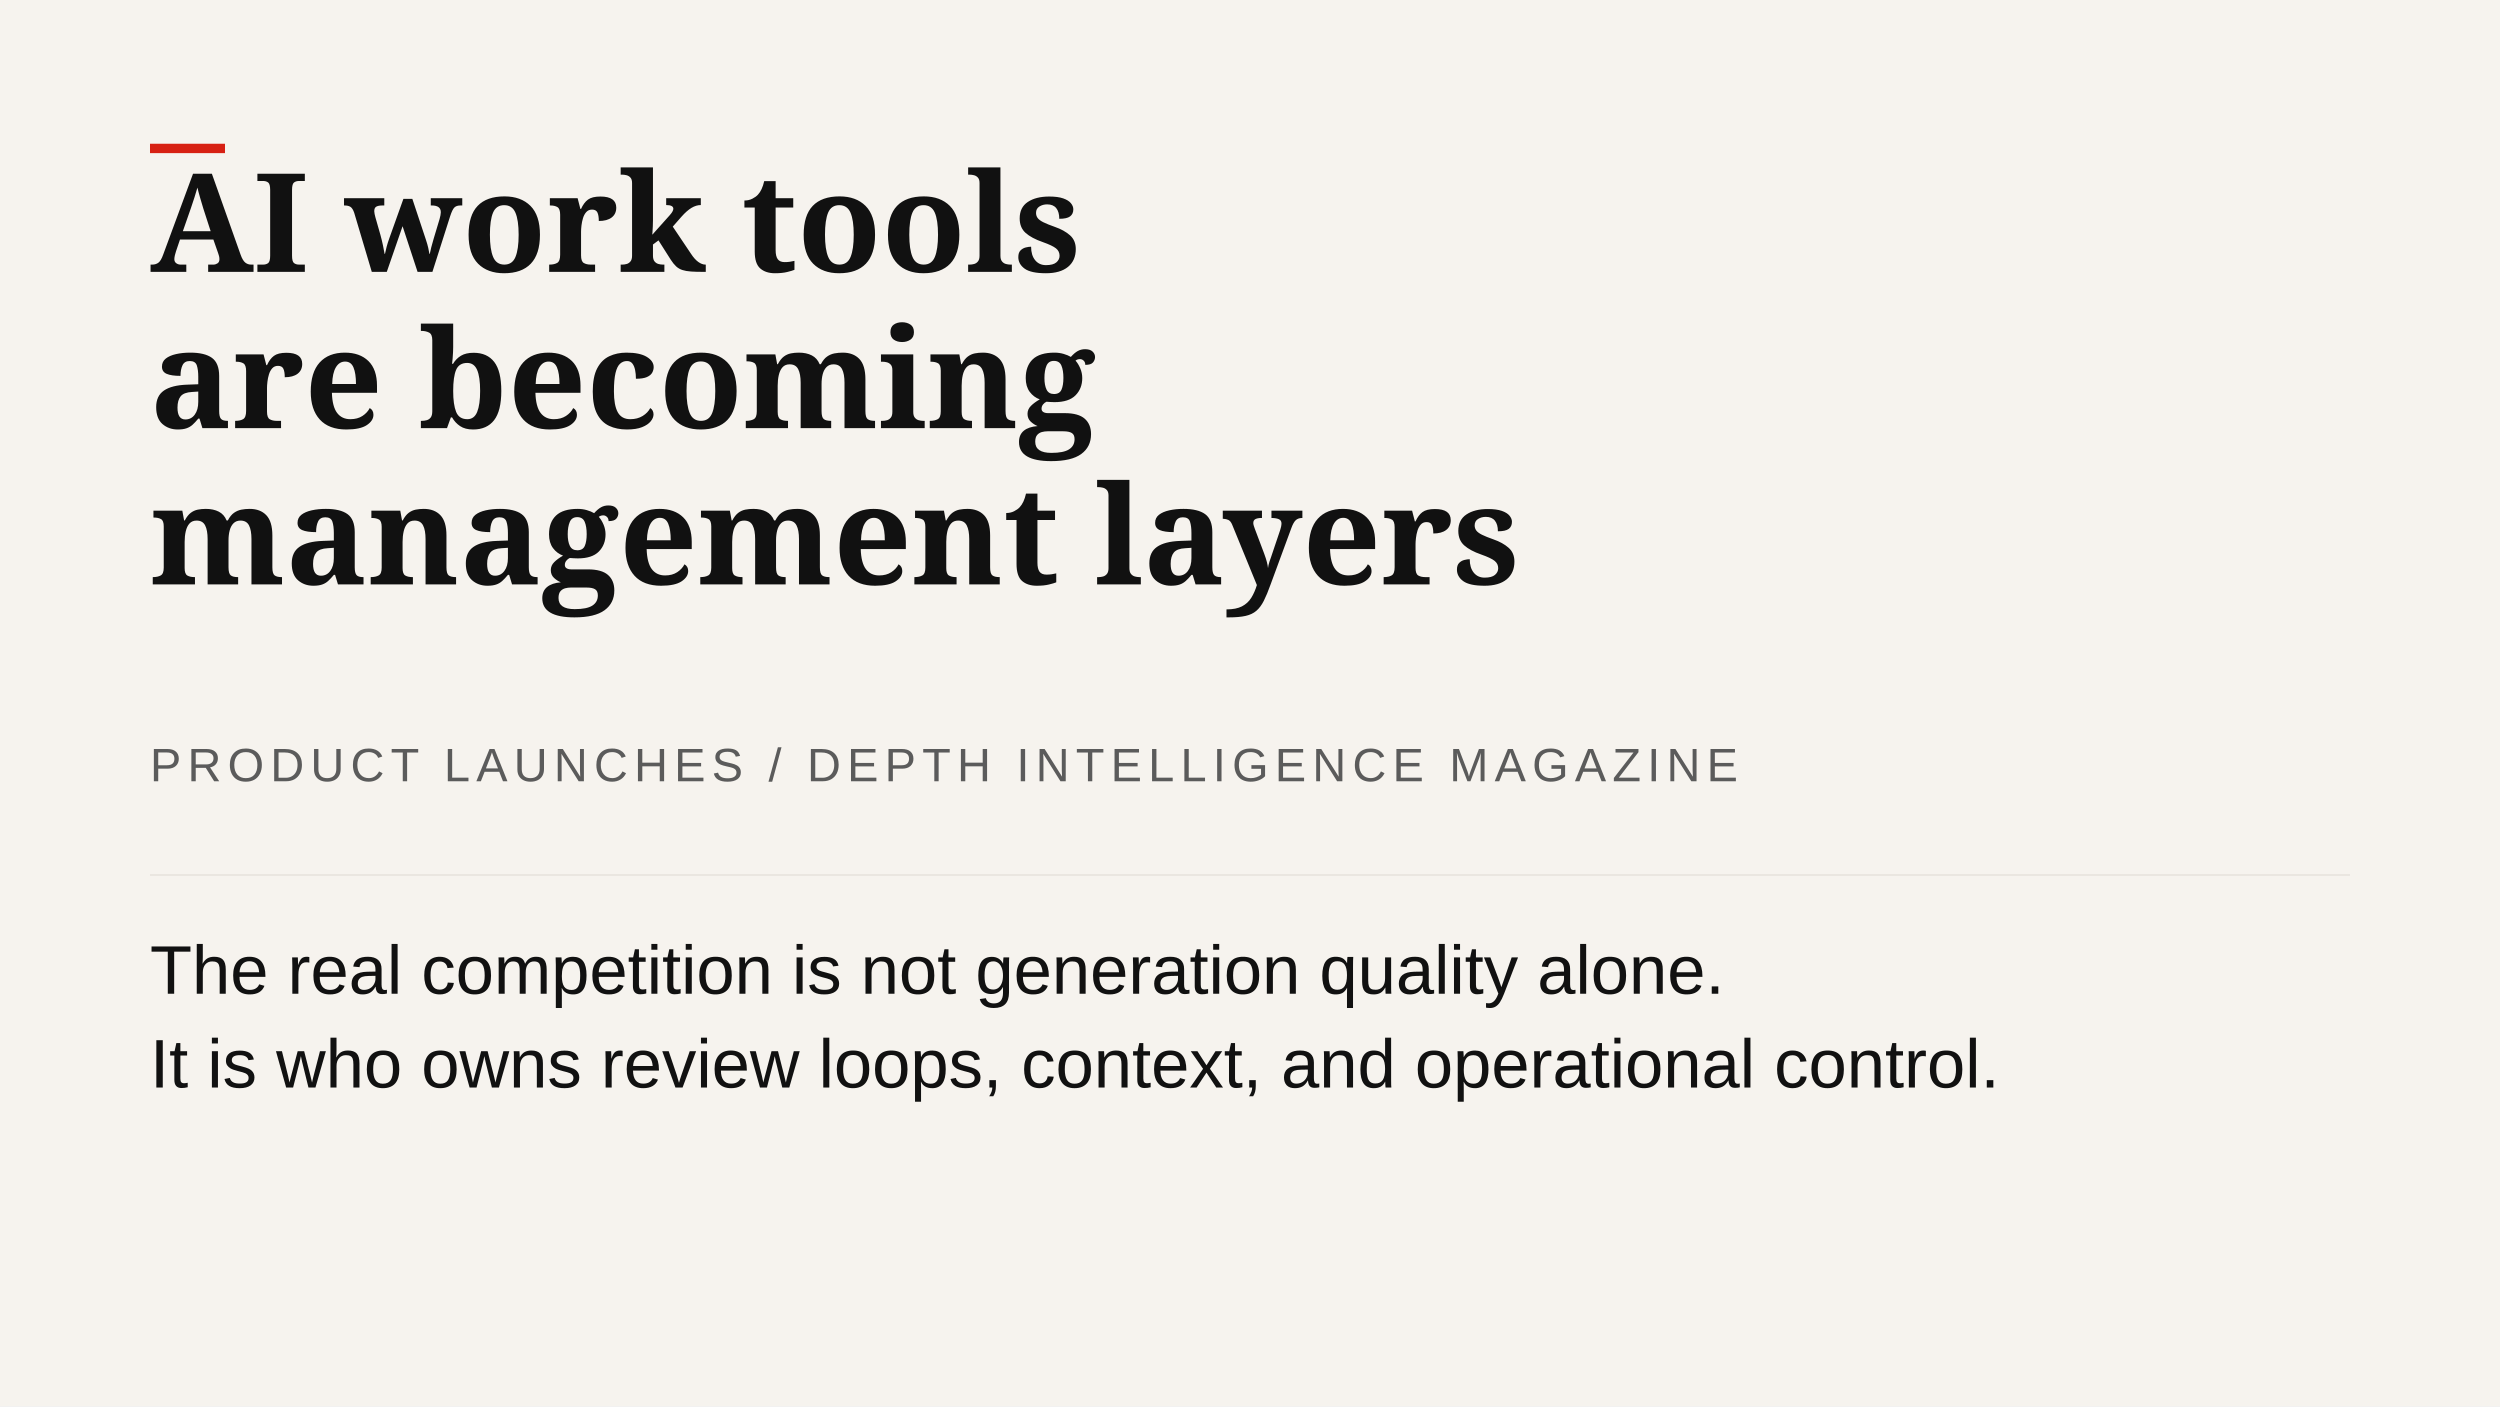
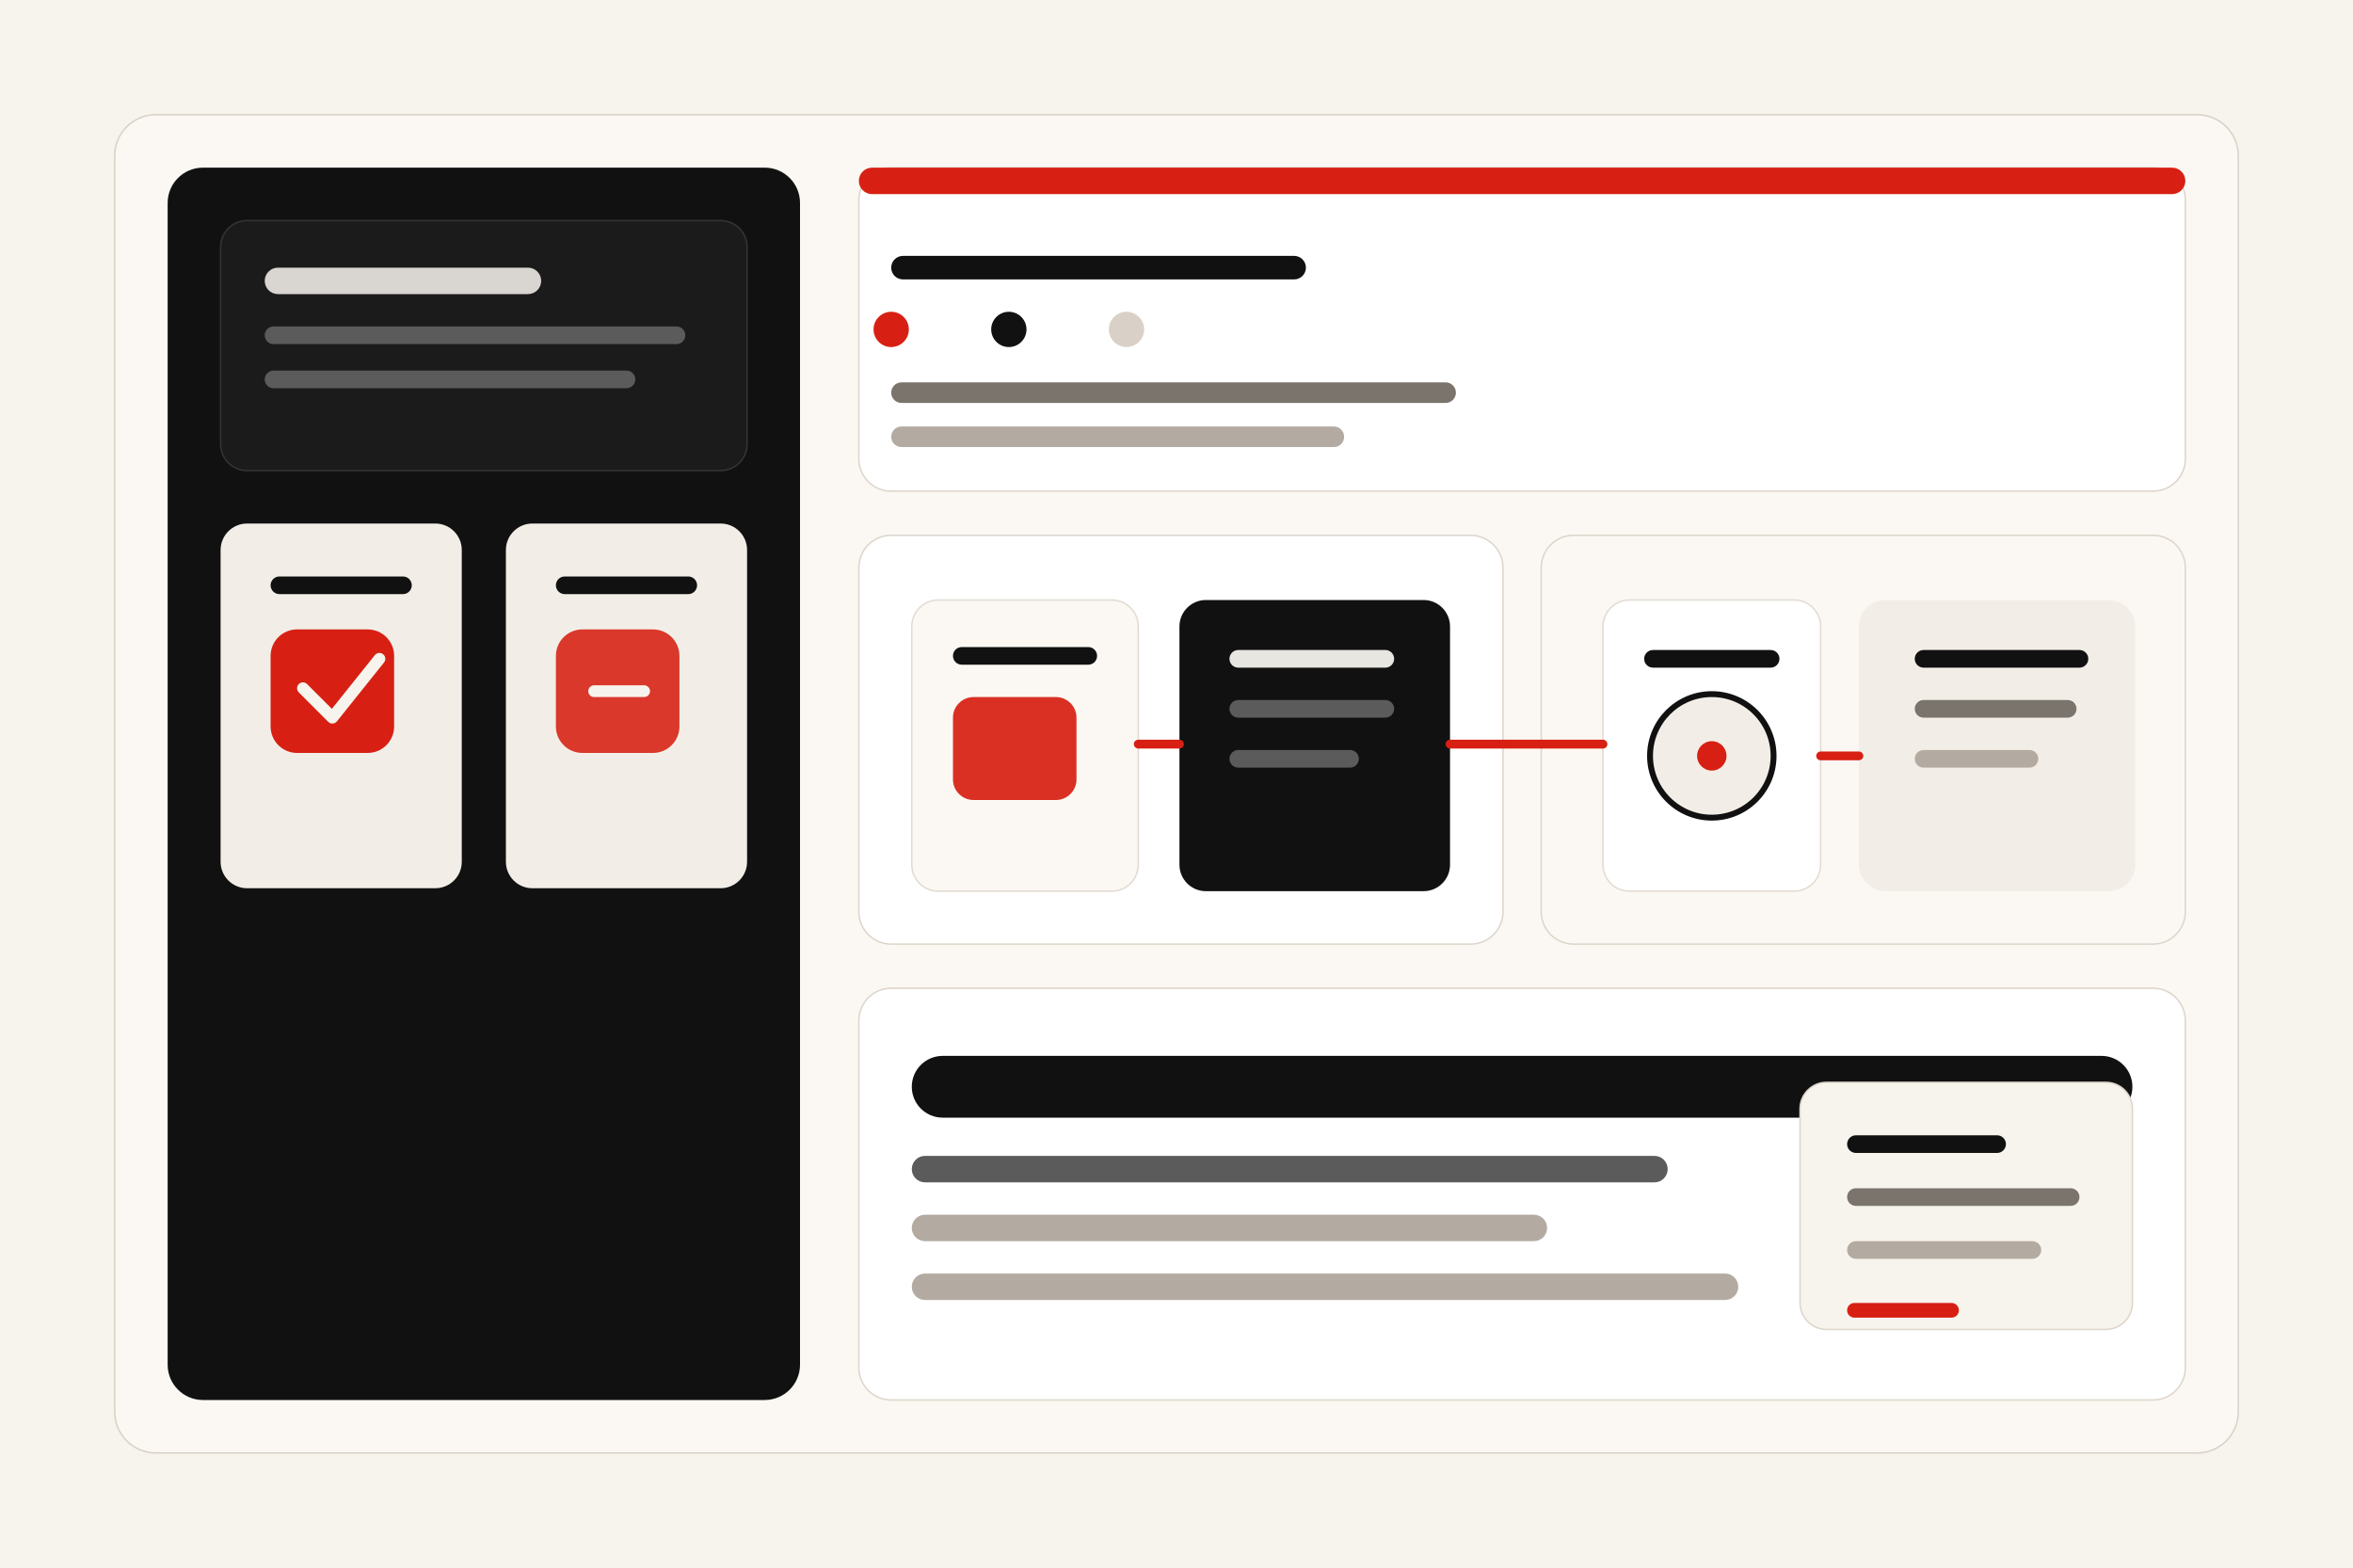
- <svg xmlns="http://www.w3.org/2000/svg" width="1600" height="900" viewBox="0 0 1600 900" fill="none">
-   <rect width="1600" height="900" fill="#F6F3EE" />
-   <rect x="96" y="92" width="48" height="6" fill="#D72013" />
-   <text x="96" y="174" fill="#111111" font-family="Georgia, serif" font-size="88" font-weight="700">
-     AI work tools
-   </text>
-   <text x="96" y="274" fill="#111111" font-family="Georgia, serif" font-size="88" font-weight="700">
-     are becoming
-   </text>
-   <text x="96" y="374" fill="#111111" font-family="Georgia, serif" font-size="88" font-weight="700">
-     management layers
-   </text>
-   <text x="96" y="500" fill="#5B5B5B" font-family="Arial, sans-serif" font-size="30" letter-spacing="4">
-     PRODUCT LAUNCHES / DEPTH INTELLIGENCE MAGAZINE
-   </text>
-   <line x1="96" y1="560" x2="1504" y2="560" stroke="#E7E3DC" />
-   <text x="96" y="636" fill="#111111" font-family="Arial, sans-serif" font-size="44">
-     The real competition is not generation quality alone.
-   </text>
-   <text x="96" y="696" fill="#111111" font-family="Arial, sans-serif" font-size="44">
-     It is who owns review loops, context, and operational control.
-   </text>
+ <svg xmlns="http://www.w3.org/2000/svg" width="1600" height="1066" viewBox="0 0 1600 1066" fill="none">
+   <rect width="1600" height="1066" fill="#F7F3ED" />
+   <rect x="78" y="78" width="1444" height="910" rx="28" fill="#FBF8F3" stroke="#D9D1C7" />
+   <rect x="114" y="114" width="430" height="838" rx="24" fill="#111111" />
+   <rect x="584" y="114" width="902" height="220" rx="22" fill="#FFFFFF" stroke="#DDD5CB" />
+   <rect x="584" y="364" width="438" height="278" rx="22" fill="#FFFFFF" stroke="#DDD5CB" />
+   <rect x="1048" y="364" width="438" height="278" rx="22" fill="#FBF8F3" stroke="#DDD5CB" />
+   <rect x="584" y="672" width="902" height="280" rx="22" fill="#FFFFFF" stroke="#DDD5CB" />
+   <rect x="584" y="114" width="902" height="18" rx="9" fill="#D72013" />
+   <rect x="150" y="150" width="358" height="170" rx="18" fill="#1B1B1B" stroke="#343434" />
+   <rect x="180" y="182" width="188" height="18" rx="9" fill="#F7F3ED" fill-opacity="0.86" />
+   <rect x="180" y="222" width="286" height="12" rx="6" fill="#5B5B5B" />
+   <rect x="180" y="252" width="252" height="12" rx="6" fill="#5B5B5B" />
+   <rect x="150" y="356" width="164" height="248" rx="18" fill="#F2EEE7" />
+   <rect x="344" y="356" width="164" height="248" rx="18" fill="#F2EEE7" />
+   <rect x="184" y="392" width="96" height="12" rx="6" fill="#111111" />
+   <rect x="378" y="392" width="96" height="12" rx="6" fill="#111111" />
+   <rect x="184" y="428" width="84" height="84" rx="18" fill="#D72013" />
+   <rect x="378" y="428" width="84" height="84" rx="18" fill="#D72013" fill-opacity="0.88" />
+   <path d="M206 468L226 488L258 448" stroke="#F7F3ED" stroke-width="8" stroke-linecap="round" stroke-linejoin="round" />
+   <path d="M404 470H438" stroke="#F7F3ED" stroke-width="8" stroke-linecap="round" />
+   <circle cx="606" cy="224" r="12" fill="#D72013" />
+   <circle cx="686" cy="224" r="12" fill="#111111" />
+   <circle cx="766" cy="224" r="12" fill="#D9D1C7" />
+   <rect x="606" y="174" width="282" height="16" rx="8" fill="#111111" />
+   <rect x="606" y="260" width="384" height="14" rx="7" fill="#7A746D" />
+   <rect x="606" y="290" width="308" height="14" rx="7" fill="#B3ABA1" />
+   <rect x="620" y="408" width="154" height="198" rx="18" fill="#FBF8F3" stroke="#E2DBD1" />
+   <rect x="802" y="408" width="184" height="198" rx="18" fill="#111111" />
+   <rect x="1090" y="408" width="148" height="198" rx="18" fill="#FFFFFF" stroke="#E2DBD1" />
+   <rect x="1264" y="408" width="188" height="198" rx="18" fill="#F2EEE7" />
+   <rect x="648" y="440" width="98" height="12" rx="6" fill="#111111" />
+   <rect x="648" y="474" width="84" height="70" rx="14" fill="#D72013" fill-opacity="0.92" />
+   <rect x="836" y="442" width="112" height="12" rx="6" fill="#FBF8F3" fill-opacity="0.92" />
+   <rect x="836" y="476" width="112" height="12" rx="6" fill="#5B5B5B" />
+   <rect x="836" y="510" width="88" height="12" rx="6" fill="#5B5B5B" />
+   <rect x="1118" y="442" width="92" height="12" rx="6" fill="#111111" />
+   <circle cx="1164" cy="514" r="42" fill="#F2EEE7" stroke="#111111" stroke-width="4" />
+   <circle cx="1164" cy="514" r="10" fill="#D72013" />
+   <rect x="1302" y="442" width="118" height="12" rx="6" fill="#111111" />
+   <rect x="1302" y="476" width="110" height="12" rx="6" fill="#7A746D" />
+   <rect x="1302" y="510" width="84" height="12" rx="6" fill="#B3ABA1" />
+   <path d="M774 506H802" stroke="#D72013" stroke-width="6" stroke-linecap="round" />
+   <path d="M986 506H1090" stroke="#D72013" stroke-width="6" stroke-linecap="round" />
+   <path d="M1238 514H1264" stroke="#D72013" stroke-width="6" stroke-linecap="round" />
+   <rect x="620" y="718" width="830" height="42" rx="21" fill="#111111" />
+   <rect x="620" y="786" width="514" height="18" rx="9" fill="#5B5B5B" />
+   <rect x="620" y="826" width="432" height="18" rx="9" fill="#B3ABA1" />
+   <rect x="620" y="866" width="562" height="18" rx="9" fill="#B3ABA1" />
+   <rect x="1224" y="736" width="226" height="168" rx="18" fill="#F7F3ED" stroke="#DDD5CB" />
+   <rect x="1256" y="772" width="108" height="12" rx="6" fill="#111111" />
+   <rect x="1256" y="808" width="158" height="12" rx="6" fill="#7A746D" />
+   <rect x="1256" y="844" width="132" height="12" rx="6" fill="#B3ABA1" />
+   <rect x="1256" y="886" width="76" height="10" rx="5" fill="#D72013" />
</svg>
